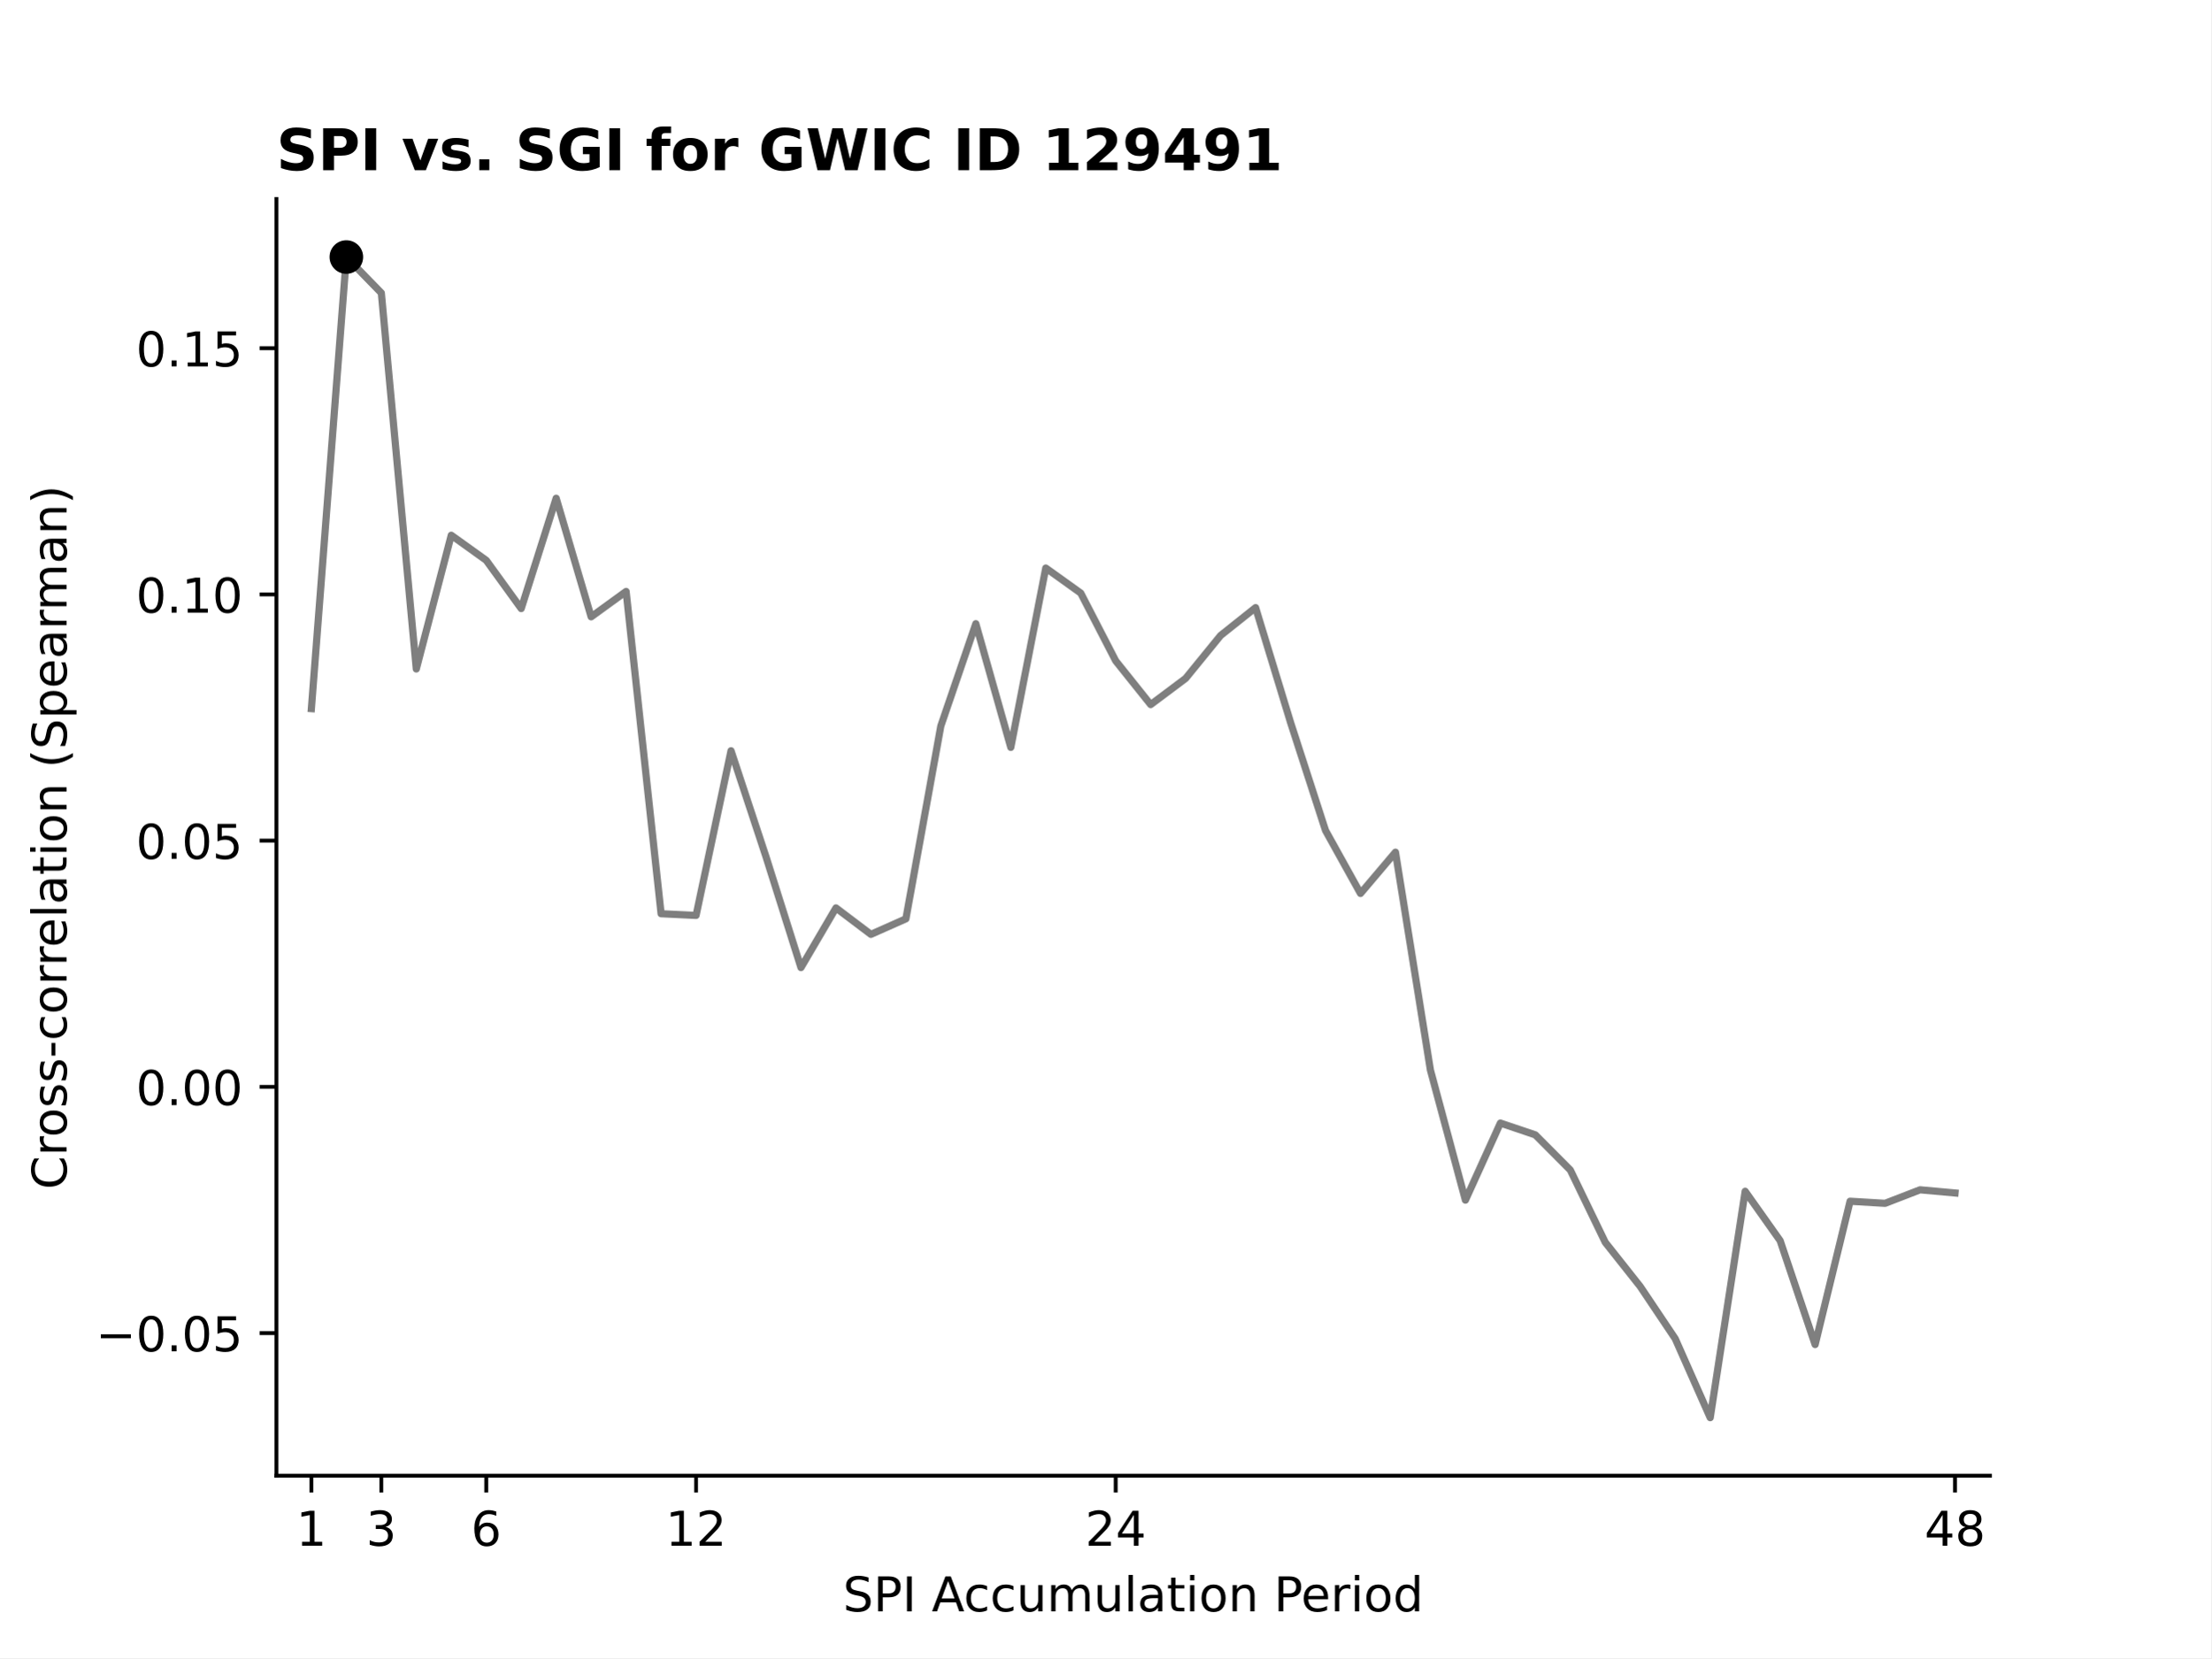
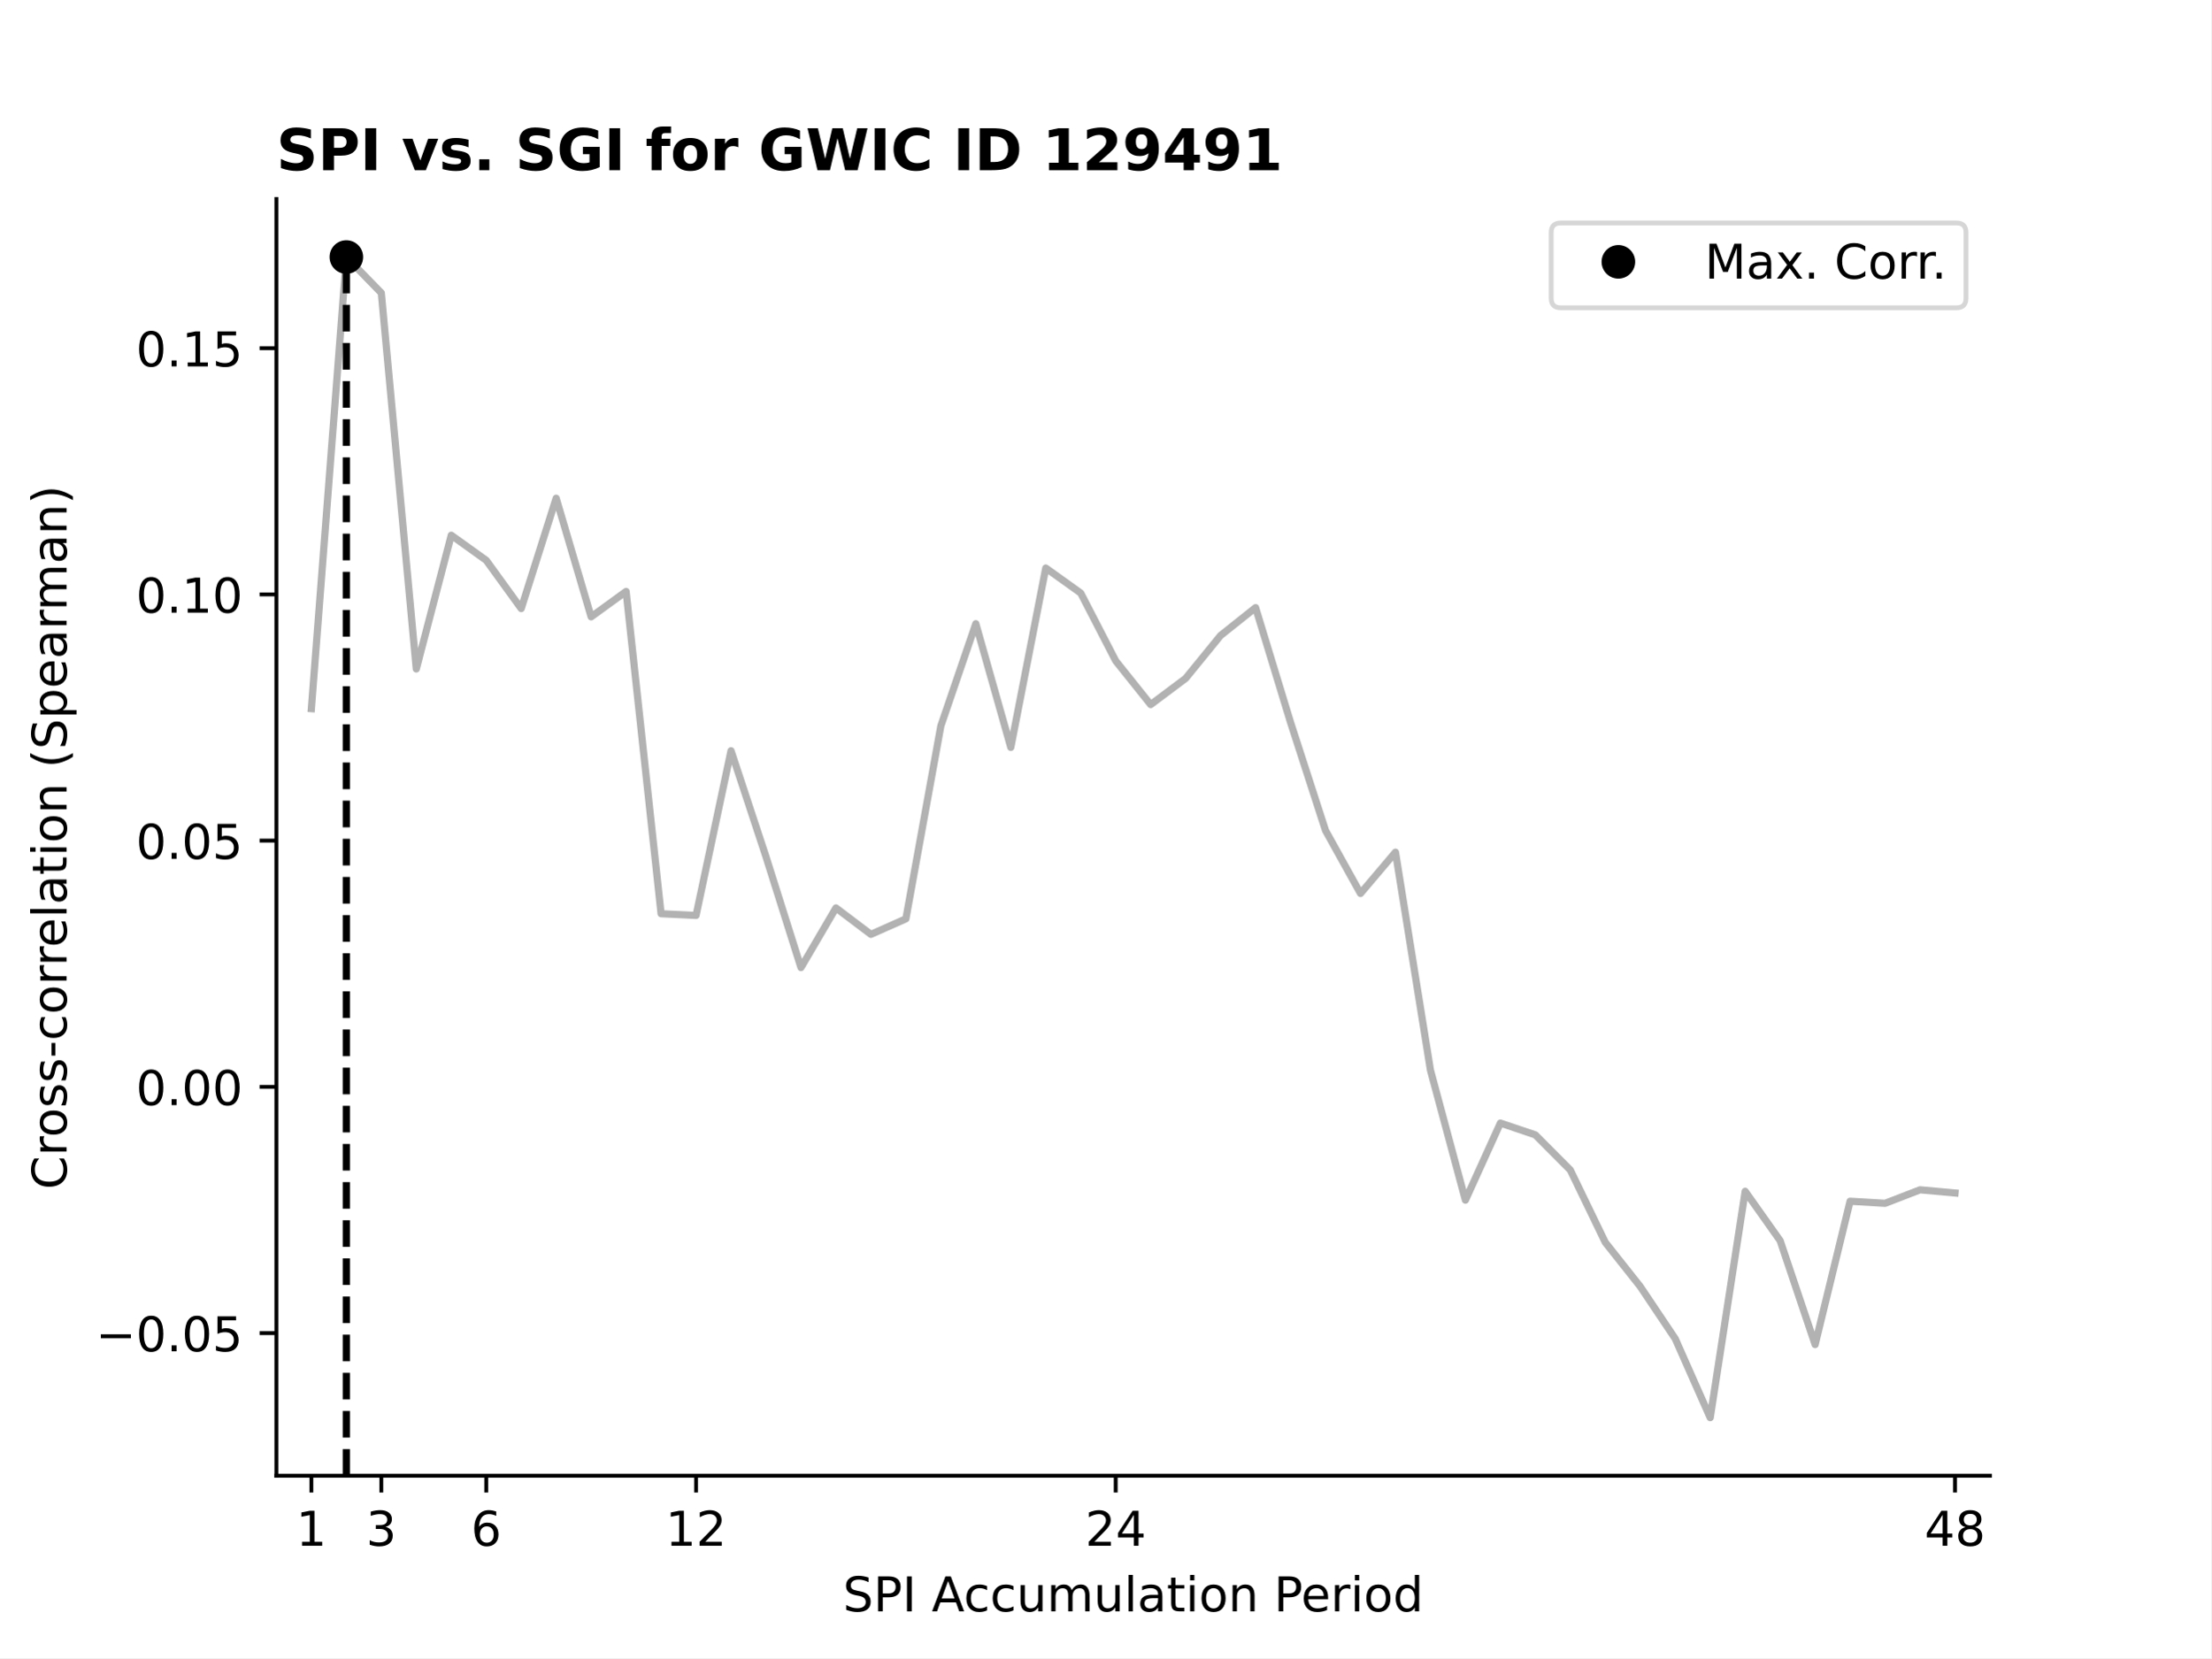
<svg xmlns="http://www.w3.org/2000/svg" xmlns:xlink="http://www.w3.org/1999/xlink" width="460.8pt" height="345.6pt" viewBox="0 0 460.8 345.6" version="1.1">
  <defs>
    <style type="text/css">*{stroke-linejoin: round; stroke-linecap: butt}</style>
  </defs>
  <g id="figure_1">
    <g id="patch_1">
      <path d="M 0 345.6  L 460.8 345.6  L 460.8 0  L 0 0  z " style="fill: #ffffff" />
    </g>
    <g id="axes_1">
      <g id="patch_2">
        <path d="M 57.6 307.584  L 414.72 307.584  L 414.72 41.472  L 57.6 41.472  z " style="fill: #ffffff" />
      </g>
      <g id="matplotlib.axis_1">
        <g id="xtick_1">
          <g id="line2d_1">
            <defs>
-               <path id="m0844c1fd87" d="M 0 0  L 0 3.5  " style="stroke: #000000; stroke-width: 0.8" />
-             </defs>
-             <g>
-               <use xlink:href="#m0844c1fd87" x="64.888" y="307.584" style="stroke: #000000; stroke-width: 0.8" />
+               <path id="mdb9c4ff31d" d="M 0 0  L 0 3.5  " style="stroke: #000000; stroke-width: 0.8" />
+             </defs>
+             <g>
+               <use xlink:href="#mdb9c4ff31d" x="64.888" y="307.584" style="stroke: #000000; stroke-width: 0.8" />
            </g>
          </g>
          <g id="text_1">
            <g transform="translate(61.70691 322.1824) scale(0.1 -0.1)">
              <defs>
                <path id="DejaVuSans-31" d="M 794 531  L 1825 531  L 1825 4091  L 703 3866  L 703 4441  L 1819 4666  L 2450 4666  L 2450 531  L 3481 531  L 3481 0  L 794 0  L 794 531  z " transform="scale(0.015625)" />
              </defs>
              <use xlink:href="#DejaVuSans-31" />
            </g>
          </g>
        </g>
        <g id="xtick_2">
          <g id="line2d_2">
            <g>
-               <use xlink:href="#m0844c1fd87" x="79.464" y="307.584" style="stroke: #000000; stroke-width: 0.8" />
+               <use xlink:href="#mdb9c4ff31d" x="79.464" y="307.584" style="stroke: #000000; stroke-width: 0.8" />
            </g>
          </g>
          <g id="text_2">
            <g transform="translate(76.28324 322.1824) scale(0.1 -0.1)">
              <defs>
                <path id="DejaVuSans-33" d="M 2597 2516  Q 3050 2419 3304 2112  Q 3559 1806 3559 1356  Q 3559 666 3084 287  Q 2609 -91 1734 -91  Q 1441 -91 1130 -33  Q 819 25 488 141  L 488 750  Q 750 597 1062 519  Q 1375 441 1716 441  Q 2309 441 2620 675  Q 2931 909 2931 1356  Q 2931 1769 2642 2001  Q 2353 2234 1838 2234  L 1294 2234  L 1294 2753  L 1863 2753  Q 2328 2753 2575 2939  Q 2822 3125 2822 3475  Q 2822 3834 2567 4026  Q 2313 4219 1838 4219  Q 1578 4219 1281 4162  Q 984 4106 628 3988  L 628 4550  Q 988 4650 1302 4700  Q 1616 4750 1894 4750  Q 2613 4750 3031 4423  Q 3450 4097 3450 3541  Q 3450 3153 3228 2886  Q 3006 2619 2597 2516  z " transform="scale(0.015625)" />
              </defs>
              <use xlink:href="#DejaVuSans-33" />
            </g>
          </g>
        </g>
        <g id="xtick_3">
          <g id="line2d_3">
            <g>
-               <use xlink:href="#m0844c1fd87" x="101.329" y="307.584" style="stroke: #000000; stroke-width: 0.8" />
+               <use xlink:href="#mdb9c4ff31d" x="101.329" y="307.584" style="stroke: #000000; stroke-width: 0.8" />
            </g>
          </g>
          <g id="text_3">
            <g transform="translate(98.14773 322.1824) scale(0.1 -0.1)">
              <defs>
                <path id="DejaVuSans-36" d="M 2113 2584  Q 1688 2584 1439 2293  Q 1191 2003 1191 1497  Q 1191 994 1439 701  Q 1688 409 2113 409  Q 2538 409 2786 701  Q 3034 994 3034 1497  Q 3034 2003 2786 2293  Q 2538 2584 2113 2584  z M 3366 4563  L 3366 3988  Q 3128 4100 2886 4159  Q 2644 4219 2406 4219  Q 1781 4219 1451 3797  Q 1122 3375 1075 2522  Q 1259 2794 1537 2939  Q 1816 3084 2150 3084  Q 2853 3084 3261 2657  Q 3669 2231 3669 1497  Q 3669 778 3244 343  Q 2819 -91 2113 -91  Q 1303 -91 875 529  Q 447 1150 447 2328  Q 447 3434 972 4092  Q 1497 4750 2381 4750  Q 2619 4750 2861 4703  Q 3103 4656 3366 4563  z " transform="scale(0.015625)" />
              </defs>
              <use xlink:href="#DejaVuSans-36" />
            </g>
          </g>
        </g>
        <g id="xtick_4">
          <g id="line2d_4">
            <g>
-               <use xlink:href="#m0844c1fd87" x="145.058" y="307.584" style="stroke: #000000; stroke-width: 0.8" />
+               <use xlink:href="#mdb9c4ff31d" x="145.058" y="307.584" style="stroke: #000000; stroke-width: 0.8" />
            </g>
          </g>
          <g id="text_4">
            <g transform="translate(138.6955 322.1824) scale(0.1 -0.1)">
              <defs>
                <path id="DejaVuSans-32" d="M 1228 531  L 3431 531  L 3431 0  L 469 0  L 469 531  Q 828 903 1448 1529  Q 2069 2156 2228 2338  Q 2531 2678 2651 2914  Q 2772 3150 2772 3378  Q 2772 3750 2511 3984  Q 2250 4219 1831 4219  Q 1534 4219 1204 4116  Q 875 4013 500 3803  L 500 4441  Q 881 4594 1212 4672  Q 1544 4750 1819 4750  Q 2544 4750 2975 4387  Q 3406 4025 3406 3419  Q 3406 3131 3298 2873  Q 3191 2616 2906 2266  Q 2828 2175 2409 1742  Q 1991 1309 1228 531  z " transform="scale(0.015625)" />
              </defs>
              <use xlink:href="#DejaVuSans-31" />
              <use xlink:href="#DejaVuSans-32" x="63.623" />
            </g>
          </g>
        </g>
        <g id="xtick_5">
          <g id="line2d_5">
            <g>
-               <use xlink:href="#m0844c1fd87" x="232.516" y="307.584" style="stroke: #000000; stroke-width: 0.8" />
+               <use xlink:href="#mdb9c4ff31d" x="232.516" y="307.584" style="stroke: #000000; stroke-width: 0.8" />
            </g>
          </g>
          <g id="text_5">
            <g transform="translate(226.1534 322.1824) scale(0.1 -0.1)">
              <defs>
                <path id="DejaVuSans-34" d="M 2419 4116  L 825 1625  L 2419 1625  L 2419 4116  z M 2253 4666  L 3047 4666  L 3047 1625  L 3713 1625  L 3713 1100  L 3047 1100  L 3047 0  L 2419 0  L 2419 1100  L 313 1100  L 313 1709  L 2253 4666  z " transform="scale(0.015625)" />
              </defs>
              <use xlink:href="#DejaVuSans-32" />
              <use xlink:href="#DejaVuSans-34" x="63.623" />
            </g>
          </g>
        </g>
        <g id="xtick_6">
          <g id="line2d_6">
            <g>
-               <use xlink:href="#m0844c1fd87" x="407.432" y="307.584" style="stroke: #000000; stroke-width: 0.8" />
+               <use xlink:href="#mdb9c4ff31d" x="407.432" y="307.584" style="stroke: #000000; stroke-width: 0.8" />
            </g>
          </g>
          <g id="text_6">
            <g transform="translate(401.0693 322.1824) scale(0.1 -0.1)">
              <defs>
                <path id="DejaVuSans-38" d="M 2034 2216  Q 1584 2216 1326 1975  Q 1069 1734 1069 1313  Q 1069 891 1326 650  Q 1584 409 2034 409  Q 2484 409 2743 651  Q 3003 894 3003 1313  Q 3003 1734 2745 1975  Q 2488 2216 2034 2216  z M 1403 2484  Q 997 2584 770 2862  Q 544 3141 544 3541  Q 544 4100 942 4425  Q 1341 4750 2034 4750  Q 2731 4750 3128 4425  Q 3525 4100 3525 3541  Q 3525 3141 3298 2862  Q 3072 2584 2669 2484  Q 3125 2378 3379 2068  Q 3634 1759 3634 1313  Q 3634 634 3220 271  Q 2806 -91 2034 -91  Q 1263 -91 848 271  Q 434 634 434 1313  Q 434 1759 690 2068  Q 947 2378 1403 2484  z M 1172 3481  Q 1172 3119 1398 2916  Q 1625 2713 2034 2713  Q 2441 2713 2670 2916  Q 2900 3119 2900 3481  Q 2900 3844 2670 4047  Q 2441 4250 2034 4250  Q 1625 4250 1398 4047  Q 1172 3844 1172 3481  z " transform="scale(0.015625)" />
              </defs>
              <use xlink:href="#DejaVuSans-34" />
              <use xlink:href="#DejaVuSans-38" x="63.623" />
            </g>
          </g>
        </g>
        <g id="text_7">
          <g transform="translate(175.66 335.8606) scale(0.1 -0.1)">
            <defs>
              <path id="DejaVuSans-53" d="M 3425 4513  L 3425 3897  Q 3066 4069 2747 4153  Q 2428 4238 2131 4238  Q 1616 4238 1336 4038  Q 1056 3838 1056 3469  Q 1056 3159 1242 3001  Q 1428 2844 1947 2747  L 2328 2669  Q 3034 2534 3370 2195  Q 3706 1856 3706 1288  Q 3706 609 3251 259  Q 2797 -91 1919 -91  Q 1588 -91 1214 -16  Q 841 59 441 206  L 441 856  Q 825 641 1194 531  Q 1563 422 1919 422  Q 2459 422 2753 634  Q 3047 847 3047 1241  Q 3047 1584 2836 1778  Q 2625 1972 2144 2069  L 1759 2144  Q 1053 2284 737 2584  Q 422 2884 422 3419  Q 422 4038 858 4394  Q 1294 4750 2059 4750  Q 2388 4750 2728 4690  Q 3069 4631 3425 4513  z " transform="scale(0.015625)" />
              <path id="DejaVuSans-50" d="M 1259 4147  L 1259 2394  L 2053 2394  Q 2494 2394 2734 2622  Q 2975 2850 2975 3272  Q 2975 3691 2734 3919  Q 2494 4147 2053 4147  L 1259 4147  z M 628 4666  L 2053 4666  Q 2838 4666 3239 4311  Q 3641 3956 3641 3272  Q 3641 2581 3239 2228  Q 2838 1875 2053 1875  L 1259 1875  L 1259 0  L 628 0  L 628 4666  z " transform="scale(0.015625)" />
              <path id="DejaVuSans-49" d="M 628 4666  L 1259 4666  L 1259 0  L 628 0  L 628 4666  z " transform="scale(0.015625)" />
              <path id="DejaVuSans-20" transform="scale(0.015625)" />
              <path id="DejaVuSans-41" d="M 2188 4044  L 1331 1722  L 3047 1722  L 2188 4044  z M 1831 4666  L 2547 4666  L 4325 0  L 3669 0  L 3244 1197  L 1141 1197  L 716 0  L 50 0  L 1831 4666  z " transform="scale(0.015625)" />
              <path id="DejaVuSans-63" d="M 3122 3366  L 3122 2828  Q 2878 2963 2633 3030  Q 2388 3097 2138 3097  Q 1578 3097 1268 2742  Q 959 2388 959 1747  Q 959 1106 1268 751  Q 1578 397 2138 397  Q 2388 397 2633 464  Q 2878 531 3122 666  L 3122 134  Q 2881 22 2623 -34  Q 2366 -91 2075 -91  Q 1284 -91 818 406  Q 353 903 353 1747  Q 353 2603 823 3093  Q 1294 3584 2113 3584  Q 2378 3584 2631 3529  Q 2884 3475 3122 3366  z " transform="scale(0.015625)" />
              <path id="DejaVuSans-75" d="M 544 1381  L 544 3500  L 1119 3500  L 1119 1403  Q 1119 906 1312 657  Q 1506 409 1894 409  Q 2359 409 2629 706  Q 2900 1003 2900 1516  L 2900 3500  L 3475 3500  L 3475 0  L 2900 0  L 2900 538  Q 2691 219 2414 64  Q 2138 -91 1772 -91  Q 1169 -91 856 284  Q 544 659 544 1381  z M 1991 3584  L 1991 3584  z " transform="scale(0.015625)" />
              <path id="DejaVuSans-6d" d="M 3328 2828  Q 3544 3216 3844 3400  Q 4144 3584 4550 3584  Q 5097 3584 5394 3201  Q 5691 2819 5691 2113  L 5691 0  L 5113 0  L 5113 2094  Q 5113 2597 4934 2840  Q 4756 3084 4391 3084  Q 3944 3084 3684 2787  Q 3425 2491 3425 1978  L 3425 0  L 2847 0  L 2847 2094  Q 2847 2600 2669 2842  Q 2491 3084 2119 3084  Q 1678 3084 1418 2786  Q 1159 2488 1159 1978  L 1159 0  L 581 0  L 581 3500  L 1159 3500  L 1159 2956  Q 1356 3278 1631 3431  Q 1906 3584 2284 3584  Q 2666 3584 2933 3390  Q 3200 3197 3328 2828  z " transform="scale(0.015625)" />
              <path id="DejaVuSans-6c" d="M 603 4863  L 1178 4863  L 1178 0  L 603 0  L 603 4863  z " transform="scale(0.015625)" />
              <path id="DejaVuSans-61" d="M 2194 1759  Q 1497 1759 1228 1600  Q 959 1441 959 1056  Q 959 750 1161 570  Q 1363 391 1709 391  Q 2188 391 2477 730  Q 2766 1069 2766 1631  L 2766 1759  L 2194 1759  z M 3341 1997  L 3341 0  L 2766 0  L 2766 531  Q 2569 213 2275 61  Q 1981 -91 1556 -91  Q 1019 -91 701 211  Q 384 513 384 1019  Q 384 1609 779 1909  Q 1175 2209 1959 2209  L 2766 2209  L 2766 2266  Q 2766 2663 2505 2880  Q 2244 3097 1772 3097  Q 1472 3097 1187 3025  Q 903 2953 641 2809  L 641 3341  Q 956 3463 1253 3523  Q 1550 3584 1831 3584  Q 2591 3584 2966 3190  Q 3341 2797 3341 1997  z " transform="scale(0.015625)" />
              <path id="DejaVuSans-74" d="M 1172 4494  L 1172 3500  L 2356 3500  L 2356 3053  L 1172 3053  L 1172 1153  Q 1172 725 1289 603  Q 1406 481 1766 481  L 2356 481  L 2356 0  L 1766 0  Q 1100 0 847 248  Q 594 497 594 1153  L 594 3053  L 172 3053  L 172 3500  L 594 3500  L 594 4494  L 1172 4494  z " transform="scale(0.015625)" />
              <path id="DejaVuSans-69" d="M 603 3500  L 1178 3500  L 1178 0  L 603 0  L 603 3500  z M 603 4863  L 1178 4863  L 1178 4134  L 603 4134  L 603 4863  z " transform="scale(0.015625)" />
              <path id="DejaVuSans-6f" d="M 1959 3097  Q 1497 3097 1228 2736  Q 959 2375 959 1747  Q 959 1119 1226 758  Q 1494 397 1959 397  Q 2419 397 2687 759  Q 2956 1122 2956 1747  Q 2956 2369 2687 2733  Q 2419 3097 1959 3097  z M 1959 3584  Q 2709 3584 3137 3096  Q 3566 2609 3566 1747  Q 3566 888 3137 398  Q 2709 -91 1959 -91  Q 1206 -91 779 398  Q 353 888 353 1747  Q 353 2609 779 3096  Q 1206 3584 1959 3584  z " transform="scale(0.015625)" />
              <path id="DejaVuSans-6e" d="M 3513 2113  L 3513 0  L 2938 0  L 2938 2094  Q 2938 2591 2744 2837  Q 2550 3084 2163 3084  Q 1697 3084 1428 2787  Q 1159 2491 1159 1978  L 1159 0  L 581 0  L 581 3500  L 1159 3500  L 1159 2956  Q 1366 3272 1645 3428  Q 1925 3584 2291 3584  Q 2894 3584 3203 3211  Q 3513 2838 3513 2113  z " transform="scale(0.015625)" />
              <path id="DejaVuSans-65" d="M 3597 1894  L 3597 1613  L 953 1613  Q 991 1019 1311 708  Q 1631 397 2203 397  Q 2534 397 2845 478  Q 3156 559 3463 722  L 3463 178  Q 3153 47 2828 -22  Q 2503 -91 2169 -91  Q 1331 -91 842 396  Q 353 884 353 1716  Q 353 2575 817 3079  Q 1281 3584 2069 3584  Q 2775 3584 3186 3129  Q 3597 2675 3597 1894  z M 3022 2063  Q 3016 2534 2758 2815  Q 2500 3097 2075 3097  Q 1594 3097 1305 2825  Q 1016 2553 972 2059  L 3022 2063  z " transform="scale(0.015625)" />
              <path id="DejaVuSans-72" d="M 2631 2963  Q 2534 3019 2420 3045  Q 2306 3072 2169 3072  Q 1681 3072 1420 2755  Q 1159 2438 1159 1844  L 1159 0  L 581 0  L 581 3500  L 1159 3500  L 1159 2956  Q 1341 3275 1631 3429  Q 1922 3584 2338 3584  Q 2397 3584 2469 3576  Q 2541 3569 2628 3553  L 2631 2963  z " transform="scale(0.015625)" />
              <path id="DejaVuSans-64" d="M 2906 2969  L 2906 4863  L 3481 4863  L 3481 0  L 2906 0  L 2906 525  Q 2725 213 2448 61  Q 2172 -91 1784 -91  Q 1150 -91 751 415  Q 353 922 353 1747  Q 353 2572 751 3078  Q 1150 3584 1784 3584  Q 2172 3584 2448 3432  Q 2725 3281 2906 2969  z M 947 1747  Q 947 1113 1208 752  Q 1469 391 1925 391  Q 2381 391 2643 752  Q 2906 1113 2906 1747  Q 2906 2381 2643 2742  Q 2381 3103 1925 3103  Q 1469 3103 1208 2742  Q 947 2381 947 1747  z " transform="scale(0.015625)" />
            </defs>
            <use xlink:href="#DejaVuSans-53" />
            <use xlink:href="#DejaVuSans-50" x="63.477" />
            <use xlink:href="#DejaVuSans-49" x="123.779" />
            <use xlink:href="#DejaVuSans-20" x="153.271" />
            <use xlink:href="#DejaVuSans-41" x="185.059" />
            <use xlink:href="#DejaVuSans-63" x="251.717" />
            <use xlink:href="#DejaVuSans-63" x="306.697" />
            <use xlink:href="#DejaVuSans-75" x="361.678" />
            <use xlink:href="#DejaVuSans-6d" x="425.057" />
            <use xlink:href="#DejaVuSans-75" x="522.469" />
            <use xlink:href="#DejaVuSans-6c" x="585.848" />
            <use xlink:href="#DejaVuSans-61" x="613.631" />
            <use xlink:href="#DejaVuSans-74" x="674.91" />
            <use xlink:href="#DejaVuSans-69" x="714.119" />
            <use xlink:href="#DejaVuSans-6f" x="741.902" />
            <use xlink:href="#DejaVuSans-6e" x="803.084" />
            <use xlink:href="#DejaVuSans-20" x="866.463" />
            <use xlink:href="#DejaVuSans-50" x="898.25" />
            <use xlink:href="#DejaVuSans-65" x="954.928" />
            <use xlink:href="#DejaVuSans-72" x="1016.451" />
            <use xlink:href="#DejaVuSans-69" x="1057.564" />
            <use xlink:href="#DejaVuSans-6f" x="1085.348" />
            <use xlink:href="#DejaVuSans-64" x="1146.529" />
          </g>
        </g>
      </g>
      <g id="matplotlib.axis_2">
        <g id="ytick_1">
          <g id="line2d_7">
            <defs>
-               <path id="m1e424baa64" d="M 0 0  L -3.5 0  " style="stroke: #000000; stroke-width: 0.8" />
-             </defs>
-             <g>
-               <use xlink:href="#m1e424baa64" x="57.6" y="277.86" style="stroke: #000000; stroke-width: 0.8" />
+               <path id="m122dc301f4" d="M 0 0  L -3.5 0  " style="stroke: #000000; stroke-width: 0.8" />
+             </defs>
+             <g>
+               <use xlink:href="#m122dc301f4" x="57.6" y="277.86" style="stroke: #000000; stroke-width: 0.8" />
            </g>
          </g>
          <g id="text_8">
            <g transform="translate(19.95469 281.6588) scale(0.1 -0.1)">
              <defs>
                <path id="DejaVuSans-2212" d="M 678 2272  L 4684 2272  L 4684 1741  L 678 1741  L 678 2272  z " transform="scale(0.015625)" />
                <path id="DejaVuSans-30" d="M 2034 4250  Q 1547 4250 1301 3770  Q 1056 3291 1056 2328  Q 1056 1369 1301 889  Q 1547 409 2034 409  Q 2525 409 2770 889  Q 3016 1369 3016 2328  Q 3016 3291 2770 3770  Q 2525 4250 2034 4250  z M 2034 4750  Q 2819 4750 3233 4129  Q 3647 3509 3647 2328  Q 3647 1150 3233 529  Q 2819 -91 2034 -91  Q 1250 -91 836 529  Q 422 1150 422 2328  Q 422 3509 836 4129  Q 1250 4750 2034 4750  z " transform="scale(0.015625)" />
                <path id="DejaVuSans-2e" d="M 684 794  L 1344 794  L 1344 0  L 684 0  L 684 794  z " transform="scale(0.015625)" />
                <path id="DejaVuSans-35" d="M 691 4666  L 3169 4666  L 3169 4134  L 1269 4134  L 1269 2991  Q 1406 3038 1543 3061  Q 1681 3084 1819 3084  Q 2600 3084 3056 2656  Q 3513 2228 3513 1497  Q 3513 744 3044 326  Q 2575 -91 1722 -91  Q 1428 -91 1123 -41  Q 819 9 494 109  L 494 744  Q 775 591 1075 516  Q 1375 441 1709 441  Q 2250 441 2565 725  Q 2881 1009 2881 1497  Q 2881 1984 2565 2268  Q 2250 2553 1709 2553  Q 1456 2553 1204 2497  Q 953 2441 691 2322  L 691 4666  z " transform="scale(0.015625)" />
              </defs>
              <use xlink:href="#DejaVuSans-2212" />
              <use xlink:href="#DejaVuSans-30" x="83.789" />
              <use xlink:href="#DejaVuSans-2e" x="147.412" />
              <use xlink:href="#DejaVuSans-30" x="179.199" />
              <use xlink:href="#DejaVuSans-35" x="242.822" />
            </g>
          </g>
        </g>
        <g id="ytick_2">
          <g id="line2d_8">
            <g>
-               <use xlink:href="#m1e424baa64" x="57.6" y="226.536" style="stroke: #000000; stroke-width: 0.8" />
+               <use xlink:href="#m122dc301f4" x="57.6" y="226.536" style="stroke: #000000; stroke-width: 0.8" />
            </g>
          </g>
          <g id="text_9">
            <g transform="translate(28.33438 230.3353) scale(0.1 -0.1)">
              <use xlink:href="#DejaVuSans-30" />
              <use xlink:href="#DejaVuSans-2e" x="63.623" />
              <use xlink:href="#DejaVuSans-30" x="95.41" />
              <use xlink:href="#DejaVuSans-30" x="159.033" />
            </g>
          </g>
        </g>
        <g id="ytick_3">
          <g id="line2d_9">
            <g>
-               <use xlink:href="#m1e424baa64" x="57.6" y="175.212" style="stroke: #000000; stroke-width: 0.8" />
+               <use xlink:href="#m122dc301f4" x="57.6" y="175.212" style="stroke: #000000; stroke-width: 0.8" />
            </g>
          </g>
          <g id="text_10">
            <g transform="translate(28.33438 179.0117) scale(0.1 -0.1)">
              <use xlink:href="#DejaVuSans-30" />
              <use xlink:href="#DejaVuSans-2e" x="63.623" />
              <use xlink:href="#DejaVuSans-30" x="95.41" />
              <use xlink:href="#DejaVuSans-35" x="159.033" />
            </g>
          </g>
        </g>
        <g id="ytick_4">
          <g id="line2d_10">
            <g>
-               <use xlink:href="#m1e424baa64" x="57.6" y="123.889" style="stroke: #000000; stroke-width: 0.8" />
+               <use xlink:href="#m122dc301f4" x="57.6" y="123.889" style="stroke: #000000; stroke-width: 0.8" />
            </g>
          </g>
          <g id="text_11">
            <g transform="translate(28.33438 127.6881) scale(0.1 -0.1)">
              <use xlink:href="#DejaVuSans-30" />
              <use xlink:href="#DejaVuSans-2e" x="63.623" />
              <use xlink:href="#DejaVuSans-31" x="95.41" />
              <use xlink:href="#DejaVuSans-30" x="159.033" />
            </g>
          </g>
        </g>
        <g id="ytick_5">
          <g id="line2d_11">
            <g>
-               <use xlink:href="#m1e424baa64" x="57.6" y="72.565" style="stroke: #000000; stroke-width: 0.8" />
+               <use xlink:href="#m122dc301f4" x="57.6" y="72.565" style="stroke: #000000; stroke-width: 0.8" />
            </g>
          </g>
          <g id="text_12">
            <g transform="translate(28.33438 76.36456) scale(0.1 -0.1)">
              <use xlink:href="#DejaVuSans-30" />
              <use xlink:href="#DejaVuSans-2e" x="63.623" />
              <use xlink:href="#DejaVuSans-31" x="95.41" />
              <use xlink:href="#DejaVuSans-35" x="159.033" />
            </g>
          </g>
        </g>
        <g id="text_13">
          <g transform="translate(13.875 247.9124) rotate(-90) scale(0.1 -0.1)">
            <defs>
              <path id="DejaVuSans-43" d="M 4122 4306  L 4122 3641  Q 3803 3938 3442 4084  Q 3081 4231 2675 4231  Q 1875 4231 1450 3742  Q 1025 3253 1025 2328  Q 1025 1406 1450 917  Q 1875 428 2675 428  Q 3081 428 3442 575  Q 3803 722 4122 1019  L 4122 359  Q 3791 134 3420 21  Q 3050 -91 2638 -91  Q 1578 -91 968 557  Q 359 1206 359 2328  Q 359 3453 968 4101  Q 1578 4750 2638 4750  Q 3056 4750 3426 4639  Q 3797 4528 4122 4306  z " transform="scale(0.015625)" />
              <path id="DejaVuSans-73" d="M 2834 3397  L 2834 2853  Q 2591 2978 2328 3040  Q 2066 3103 1784 3103  Q 1356 3103 1142 2972  Q 928 2841 928 2578  Q 928 2378 1081 2264  Q 1234 2150 1697 2047  L 1894 2003  Q 2506 1872 2764 1633  Q 3022 1394 3022 966  Q 3022 478 2636 193  Q 2250 -91 1575 -91  Q 1294 -91 989 -36  Q 684 19 347 128  L 347 722  Q 666 556 975 473  Q 1284 391 1588 391  Q 1994 391 2212 530  Q 2431 669 2431 922  Q 2431 1156 2273 1281  Q 2116 1406 1581 1522  L 1381 1569  Q 847 1681 609 1914  Q 372 2147 372 2553  Q 372 3047 722 3315  Q 1072 3584 1716 3584  Q 2034 3584 2315 3537  Q 2597 3491 2834 3397  z " transform="scale(0.015625)" />
              <path id="DejaVuSans-2d" d="M 313 2009  L 1997 2009  L 1997 1497  L 313 1497  L 313 2009  z " transform="scale(0.015625)" />
              <path id="DejaVuSans-28" d="M 1984 4856  Q 1566 4138 1362 3434  Q 1159 2731 1159 2009  Q 1159 1288 1364 580  Q 1569 -128 1984 -844  L 1484 -844  Q 1016 -109 783 600  Q 550 1309 550 2009  Q 550 2706 781 3412  Q 1013 4119 1484 4856  L 1984 4856  z " transform="scale(0.015625)" />
              <path id="DejaVuSans-70" d="M 1159 525  L 1159 -1331  L 581 -1331  L 581 3500  L 1159 3500  L 1159 2969  Q 1341 3281 1617 3432  Q 1894 3584 2278 3584  Q 2916 3584 3314 3078  Q 3713 2572 3713 1747  Q 3713 922 3314 415  Q 2916 -91 2278 -91  Q 1894 -91 1617 61  Q 1341 213 1159 525  z M 3116 1747  Q 3116 2381 2855 2742  Q 2594 3103 2138 3103  Q 1681 3103 1420 2742  Q 1159 2381 1159 1747  Q 1159 1113 1420 752  Q 1681 391 2138 391  Q 2594 391 2855 752  Q 3116 1113 3116 1747  z " transform="scale(0.015625)" />
              <path id="DejaVuSans-29" d="M 513 4856  L 1013 4856  Q 1481 4119 1714 3412  Q 1947 2706 1947 2009  Q 1947 1309 1714 600  Q 1481 -109 1013 -844  L 513 -844  Q 928 -128 1133 580  Q 1338 1288 1338 2009  Q 1338 2731 1133 3434  Q 928 4138 513 4856  z " transform="scale(0.015625)" />
            </defs>
            <use xlink:href="#DejaVuSans-43" />
            <use xlink:href="#DejaVuSans-72" x="69.824" />
            <use xlink:href="#DejaVuSans-6f" x="108.688" />
            <use xlink:href="#DejaVuSans-73" x="169.869" />
            <use xlink:href="#DejaVuSans-73" x="221.969" />
            <use xlink:href="#DejaVuSans-2d" x="274.068" />
            <use xlink:href="#DejaVuSans-63" x="310.152" />
            <use xlink:href="#DejaVuSans-6f" x="365.133" />
            <use xlink:href="#DejaVuSans-72" x="426.314" />
            <use xlink:href="#DejaVuSans-72" x="465.678" />
            <use xlink:href="#DejaVuSans-65" x="504.541" />
            <use xlink:href="#DejaVuSans-6c" x="566.064" />
            <use xlink:href="#DejaVuSans-61" x="593.848" />
            <use xlink:href="#DejaVuSans-74" x="655.127" />
            <use xlink:href="#DejaVuSans-69" x="694.336" />
            <use xlink:href="#DejaVuSans-6f" x="722.119" />
            <use xlink:href="#DejaVuSans-6e" x="783.301" />
            <use xlink:href="#DejaVuSans-20" x="846.68" />
            <use xlink:href="#DejaVuSans-28" x="878.467" />
            <use xlink:href="#DejaVuSans-53" x="917.48" />
            <use xlink:href="#DejaVuSans-70" x="980.957" />
            <use xlink:href="#DejaVuSans-65" x="1044.434" />
            <use xlink:href="#DejaVuSans-61" x="1105.957" />
            <use xlink:href="#DejaVuSans-72" x="1167.236" />
            <use xlink:href="#DejaVuSans-6d" x="1206.6" />
            <use xlink:href="#DejaVuSans-61" x="1304.012" />
            <use xlink:href="#DejaVuSans-6e" x="1365.291" />
            <use xlink:href="#DejaVuSans-29" x="1428.67" />
          </g>
        </g>
      </g>
      <g id="line2d_12">
-         <path d="M 64.888 147.701  L 72.176 53.568  L 79.464 61.054  L 86.753 139.432  L 94.041 111.555  L 101.329 116.784  L 108.617 126.843  L 115.905 103.845  L 123.193 128.565  L 130.482 123.271  L 137.77 190.45  L 145.058 190.803  L 152.346 156.48  L 159.634 178.577  L 166.922 201.677  L 174.211 189.236  L 181.499 194.748  L 188.787 191.513  L 196.075 151.305  L 203.363 129.997  L 210.651 155.78  L 217.94 118.392  L 225.228 123.614  L 232.516 137.739  L 239.804 146.856  L 247.092 141.397  L 254.38 132.45  L 261.669 126.645  L 268.957 150.577  L 276.245 173.103  L 283.533 186.228  L 290.821 177.622  L 298.109 223.045  L 305.398 250.15  L 312.686 234.086  L 319.974 236.545  L 327.262 243.874  L 334.55 258.954  L 341.838 268.156  L 349.127 279.03  L 356.415 295.488  L 363.703 248.305  L 370.991 258.592  L 378.279 280.253  L 385.567 250.374  L 392.856 250.812  L 400.144 247.993  L 407.432 248.658  " clip-path="url(#p379103d371)" style="fill: none; stroke: #7f7f7f; stroke-width: 1.5; stroke-linecap: square" />
+         <path d="M 64.888 147.701  L 72.176 53.568  L 79.464 61.054  L 86.753 139.432  L 94.041 111.555  L 101.329 116.784  L 108.617 126.843  L 115.905 103.845  L 123.193 128.565  L 130.482 123.271  L 137.77 190.45  L 145.058 190.803  L 152.346 156.48  L 159.634 178.577  L 166.922 201.677  L 174.211 189.236  L 181.499 194.748  L 188.787 191.513  L 196.075 151.305  L 203.363 129.997  L 210.651 155.78  L 217.94 118.392  L 225.228 123.614  L 232.516 137.739  L 239.804 146.856  L 247.092 141.397  L 254.38 132.45  L 261.669 126.645  L 268.957 150.577  L 276.245 173.103  L 283.533 186.228  L 290.821 177.622  L 298.109 223.045  L 305.398 250.15  L 312.686 234.086  L 319.974 236.545  L 327.262 243.874  L 334.55 258.954  L 341.838 268.156  L 349.127 279.03  L 356.415 295.488  L 363.703 248.305  L 370.991 258.592  L 378.279 280.253  L 385.567 250.374  L 392.856 250.812  L 400.144 247.993  L 407.432 248.658  " clip-path="url(#pa1e830e204)" style="fill: none; stroke: #7f7f7f; stroke-opacity: 0.6; stroke-width: 1.5; stroke-linecap: square" />
      </g>
      <g id="line2d_13">
        <defs>
-           <path id="mb0cda368ad" d="M 0 3  C 0.796 3 1.559 2.684 2.121 2.121  C 2.684 1.559 3 0.796 3 0  C 3 -0.796 2.684 -1.559 2.121 -2.121  C 1.559 -2.684 0.796 -3 0 -3  C -0.796 -3 -1.559 -2.684 -2.121 -2.121  C -2.684 -1.559 -3 -0.796 -3 0  C -3 0.796 -2.684 1.559 -2.121 2.121  C -1.559 2.684 -0.796 3 0 3  z " style="stroke: #000000" />
+           <path id="mb58a9c70cb" d="M 0 3  C 0.796 3 1.559 2.684 2.121 2.121  C 2.684 1.559 3 0.796 3 0  C 3 -0.796 2.684 -1.559 2.121 -2.121  C 1.559 -2.684 0.796 -3 0 -3  C -0.796 -3 -1.559 -2.684 -2.121 -2.121  C -2.684 -1.559 -3 -0.796 -3 0  C -3 0.796 -2.684 1.559 -2.121 2.121  C -1.559 2.684 -0.796 3 0 3  z " style="stroke: #000000" />
        </defs>
-         <g clip-path="url(#p379103d371)">
-           <use xlink:href="#mb0cda368ad" x="72.176" y="53.568" style="stroke: #000000" />
-         </g>
+         <g clip-path="url(#pa1e830e204)">
+           <use xlink:href="#mb58a9c70cb" x="72.176" y="53.568" style="stroke: #000000" />
+         </g>
+       </g>
+       <g id="line2d_14">
+         <path d="M 72.176 307.584  L 72.176 53.568  " clip-path="url(#pa1e830e204)" style="fill: none; stroke-dasharray: 5.55,2.4; stroke-dashoffset: 0; stroke: #000000; stroke-width: 1.5" />
      </g>
      <g id="patch_3">
        <path d="M 57.6 307.584  L 57.6 41.472  " style="fill: none; stroke: #000000; stroke-width: 0.8; stroke-linejoin: miter; stroke-linecap: square" />
      </g>
      <g id="patch_4">
        <path d="M 57.6 307.584  L 414.72 307.584  " style="fill: none; stroke: #000000; stroke-width: 0.8; stroke-linejoin: miter; stroke-linecap: square" />
      </g>
      <g id="text_14">
        <g transform="translate(57.6 35.472) scale(0.12 -0.12)">
          <defs>
            <path id="DejaVuSans-Bold-53" d="M 3834 4519  L 3834 3531  Q 3450 3703 3084 3790  Q 2719 3878 2394 3878  Q 1963 3878 1756 3759  Q 1550 3641 1550 3391  Q 1550 3203 1689 3098  Q 1828 2994 2194 2919  L 2706 2816  Q 3484 2659 3812 2340  Q 4141 2022 4141 1434  Q 4141 663 3683 286  Q 3225 -91 2284 -91  Q 1841 -91 1394 -6  Q 947 78 500 244  L 500 1259  Q 947 1022 1364 901  Q 1781 781 2169 781  Q 2563 781 2772 912  Q 2981 1044 2981 1288  Q 2981 1506 2839 1625  Q 2697 1744 2272 1838  L 1806 1941  Q 1106 2091 782 2419  Q 459 2747 459 3303  Q 459 4000 909 4375  Q 1359 4750 2203 4750  Q 2588 4750 2994 4692  Q 3400 4634 3834 4519  z " transform="scale(0.015625)" />
            <path id="DejaVuSans-Bold-50" d="M 588 4666  L 2584 4666  Q 3475 4666 3951 4270  Q 4428 3875 4428 3144  Q 4428 2409 3951 2014  Q 3475 1619 2584 1619  L 1791 1619  L 1791 0  L 588 0  L 588 4666  z M 1791 3794  L 1791 2491  L 2456 2491  Q 2806 2491 2997 2661  Q 3188 2831 3188 3144  Q 3188 3456 2997 3625  Q 2806 3794 2456 3794  L 1791 3794  z " transform="scale(0.015625)" />
            <path id="DejaVuSans-Bold-49" d="M 588 4666  L 1791 4666  L 1791 0  L 588 0  L 588 4666  z " transform="scale(0.015625)" />
            <path id="DejaVuSans-Bold-20" transform="scale(0.015625)" />
            <path id="DejaVuSans-Bold-76" d="M 97 3500  L 1216 3500  L 2088 1081  L 2956 3500  L 4078 3500  L 2700 0  L 1472 0  L 97 3500  z " transform="scale(0.015625)" />
            <path id="DejaVuSans-Bold-73" d="M 3272 3391  L 3272 2541  Q 2913 2691 2578 2766  Q 2244 2841 1947 2841  Q 1628 2841 1473 2761  Q 1319 2681 1319 2516  Q 1319 2381 1436 2309  Q 1553 2238 1856 2203  L 2053 2175  Q 2913 2066 3209 1816  Q 3506 1566 3506 1031  Q 3506 472 3093 190  Q 2681 -91 1863 -91  Q 1516 -91 1145 -36  Q 775 19 384 128  L 384 978  Q 719 816 1070 734  Q 1422 653 1784 653  Q 2113 653 2278 743  Q 2444 834 2444 1013  Q 2444 1163 2330 1236  Q 2216 1309 1875 1350  L 1678 1375  Q 931 1469 631 1722  Q 331 1975 331 2491  Q 331 3047 712 3315  Q 1094 3584 1881 3584  Q 2191 3584 2531 3537  Q 2872 3491 3272 3391  z " transform="scale(0.015625)" />
            <path id="DejaVuSans-Bold-2e" d="M 653 1209  L 1778 1209  L 1778 0  L 653 0  L 653 1209  z " transform="scale(0.015625)" />
            <path id="DejaVuSans-Bold-47" d="M 4781 347  Q 4331 128 3847 18  Q 3363 -91 2847 -91  Q 1681 -91 1000 561  Q 319 1213 319 2328  Q 319 3456 1012 4103  Q 1706 4750 2913 4750  Q 3378 4750 3804 4662  Q 4231 4575 4609 4403  L 4609 3438  Q 4219 3659 3833 3768  Q 3447 3878 3059 3878  Q 2341 3878 1952 3476  Q 1563 3075 1563 2328  Q 1563 1588 1938 1184  Q 2313 781 3003 781  Q 3191 781 3352 804  Q 3513 828 3641 878  L 3641 1784  L 2906 1784  L 2906 2591  L 4781 2591  L 4781 347  z " transform="scale(0.015625)" />
            <path id="DejaVuSans-Bold-66" d="M 2841 4863  L 2841 4128  L 2222 4128  Q 1984 4128 1890 4042  Q 1797 3956 1797 3744  L 1797 3500  L 2753 3500  L 2753 2700  L 1797 2700  L 1797 0  L 678 0  L 678 2700  L 122 2700  L 122 3500  L 678 3500  L 678 3744  Q 678 4316 997 4589  Q 1316 4863 1984 4863  L 2841 4863  z " transform="scale(0.015625)" />
            <path id="DejaVuSans-Bold-6f" d="M 2203 2784  Q 1831 2784 1636 2517  Q 1441 2250 1441 1747  Q 1441 1244 1636 976  Q 1831 709 2203 709  Q 2569 709 2762 976  Q 2956 1244 2956 1747  Q 2956 2250 2762 2517  Q 2569 2784 2203 2784  z M 2203 3584  Q 3106 3584 3614 3096  Q 4122 2609 4122 1747  Q 4122 884 3614 396  Q 3106 -91 2203 -91  Q 1297 -91 786 396  Q 275 884 275 1747  Q 275 2609 786 3096  Q 1297 3584 2203 3584  z " transform="scale(0.015625)" />
            <path id="DejaVuSans-Bold-72" d="M 3138 2547  Q 2991 2616 2845 2648  Q 2700 2681 2553 2681  Q 2122 2681 1889 2404  Q 1656 2128 1656 1613  L 1656 0  L 538 0  L 538 3500  L 1656 3500  L 1656 2925  Q 1872 3269 2151 3426  Q 2431 3584 2822 3584  Q 2878 3584 2943 3579  Q 3009 3575 3134 3559  L 3138 2547  z " transform="scale(0.015625)" />
            <path id="DejaVuSans-Bold-57" d="M 191 4666  L 1344 4666  L 2150 1275  L 2950 4666  L 4109 4666  L 4909 1275  L 5716 4666  L 6859 4666  L 5759 0  L 4372 0  L 3525 3547  L 2688 0  L 1300 0  L 191 4666  z " transform="scale(0.015625)" />
            <path id="DejaVuSans-Bold-43" d="M 4288 256  Q 3956 84 3597 -3  Q 3238 -91 2847 -91  Q 1681 -91 1000 561  Q 319 1213 319 2328  Q 319 3447 1000 4098  Q 1681 4750 2847 4750  Q 3238 4750 3597 4662  Q 3956 4575 4288 4403  L 4288 3438  Q 3953 3666 3628 3772  Q 3303 3878 2944 3878  Q 2300 3878 1931 3465  Q 1563 3053 1563 2328  Q 1563 1606 1931 1193  Q 2300 781 2944 781  Q 3303 781 3628 887  Q 3953 994 4288 1222  L 4288 256  z " transform="scale(0.015625)" />
            <path id="DejaVuSans-Bold-44" d="M 1791 3756  L 1791 909  L 2222 909  Q 2959 909 3348 1275  Q 3738 1641 3738 2338  Q 3738 3031 3350 3393  Q 2963 3756 2222 3756  L 1791 3756  z M 588 4666  L 1856 4666  Q 2919 4666 3439 4514  Q 3959 4363 4331 4000  Q 4659 3684 4818 3271  Q 4978 2859 4978 2338  Q 4978 1809 4818 1395  Q 4659 981 4331 666  Q 3956 303 3431 151  Q 2906 0 1856 0  L 588 0  L 588 4666  z " transform="scale(0.015625)" />
            <path id="DejaVuSans-Bold-31" d="M 750 831  L 1813 831  L 1813 3847  L 722 3622  L 722 4441  L 1806 4666  L 2950 4666  L 2950 831  L 4013 831  L 4013 0  L 750 0  L 750 831  z " transform="scale(0.015625)" />
            <path id="DejaVuSans-Bold-32" d="M 1844 884  L 3897 884  L 3897 0  L 506 0  L 506 884  L 2209 2388  Q 2438 2594 2547 2791  Q 2656 2988 2656 3200  Q 2656 3528 2436 3728  Q 2216 3928 1850 3928  Q 1569 3928 1234 3808  Q 900 3688 519 3450  L 519 4475  Q 925 4609 1322 4679  Q 1719 4750 2100 4750  Q 2938 4750 3402 4381  Q 3866 4013 3866 3353  Q 3866 2972 3669 2642  Q 3472 2313 2841 1759  L 1844 884  z " transform="scale(0.015625)" />
            <path id="DejaVuSans-Bold-39" d="M 641 103  L 641 966  Q 928 831 1190 764  Q 1453 697 1709 697  Q 2247 697 2547 995  Q 2847 1294 2900 1881  Q 2688 1725 2447 1647  Q 2206 1569 1925 1569  Q 1209 1569 770 1986  Q 331 2403 331 3084  Q 331 3838 820 4291  Q 1309 4744 2131 4744  Q 3044 4744 3544 4128  Q 4044 3513 4044 2388  Q 4044 1231 3459 570  Q 2875 -91 1856 -91  Q 1528 -91 1228 -42  Q 928 6 641 103  z M 2125 2350  Q 2441 2350 2600 2554  Q 2759 2759 2759 3169  Q 2759 3575 2600 3781  Q 2441 3988 2125 3988  Q 1809 3988 1650 3781  Q 1491 3575 1491 3169  Q 1491 2759 1650 2554  Q 1809 2350 2125 2350  z " transform="scale(0.015625)" />
            <path id="DejaVuSans-Bold-34" d="M 2356 3675  L 1038 1722  L 2356 1722  L 2356 3675  z M 2156 4666  L 3494 4666  L 3494 1722  L 4159 1722  L 4159 850  L 3494 850  L 3494 0  L 2356 0  L 2356 850  L 288 850  L 288 1881  L 2156 4666  z " transform="scale(0.015625)" />
          </defs>
          <use xlink:href="#DejaVuSans-Bold-53" />
          <use xlink:href="#DejaVuSans-Bold-50" x="72.021" />
          <use xlink:href="#DejaVuSans-Bold-49" x="145.312" />
          <use xlink:href="#DejaVuSans-Bold-20" x="182.52" />
          <use xlink:href="#DejaVuSans-Bold-76" x="217.334" />
          <use xlink:href="#DejaVuSans-Bold-73" x="282.52" />
          <use xlink:href="#DejaVuSans-Bold-2e" x="342.041" />
          <use xlink:href="#DejaVuSans-Bold-20" x="380.029" />
          <use xlink:href="#DejaVuSans-Bold-53" x="414.844" />
          <use xlink:href="#DejaVuSans-Bold-47" x="486.865" />
          <use xlink:href="#DejaVuSans-Bold-49" x="568.945" />
          <use xlink:href="#DejaVuSans-Bold-20" x="606.152" />
          <use xlink:href="#DejaVuSans-Bold-66" x="640.967" />
          <use xlink:href="#DejaVuSans-Bold-6f" x="684.473" />
          <use xlink:href="#DejaVuSans-Bold-72" x="753.174" />
          <use xlink:href="#DejaVuSans-Bold-20" x="802.49" />
          <use xlink:href="#DejaVuSans-Bold-47" x="837.305" />
          <use xlink:href="#DejaVuSans-Bold-57" x="919.385" />
          <use xlink:href="#DejaVuSans-Bold-49" x="1029.688" />
          <use xlink:href="#DejaVuSans-Bold-43" x="1066.895" />
          <use xlink:href="#DejaVuSans-Bold-20" x="1140.283" />
          <use xlink:href="#DejaVuSans-Bold-49" x="1175.098" />
          <use xlink:href="#DejaVuSans-Bold-44" x="1212.305" />
          <use xlink:href="#DejaVuSans-Bold-20" x="1295.312" />
          <use xlink:href="#DejaVuSans-Bold-31" x="1330.127" />
          <use xlink:href="#DejaVuSans-Bold-32" x="1399.707" />
          <use xlink:href="#DejaVuSans-Bold-39" x="1469.287" />
          <use xlink:href="#DejaVuSans-Bold-34" x="1538.867" />
          <use xlink:href="#DejaVuSans-Bold-39" x="1608.447" />
          <use xlink:href="#DejaVuSans-Bold-31" x="1678.027" />
        </g>
      </g>
+       <g id="legend_1">
+         <g id="patch_5">
+           <path d="M 325.275 64.15  L 407.72 64.15  Q 409.72 64.15 409.72 62.15  L 409.72 48.472  Q 409.72 46.472 407.72 46.472  L 325.275 46.472  Q 323.275 46.472 323.275 48.472  L 323.275 62.15  Q 323.275 64.15 325.275 64.15  z " style="fill: #ffffff; opacity: 0.8; stroke: #cccccc; stroke-linejoin: miter" />
+         </g>
+         <g id="line2d_15">
+           <g>
+             <use xlink:href="#mb58a9c70cb" x="337.275" y="54.57" style="stroke: #000000" />
+           </g>
+         </g>
+         <g id="text_15">
+           <g transform="translate(355.2747 58.07044) scale(0.1 -0.1)">
+             <defs>
+               <path id="DejaVuSans-4d" d="M 628 4666  L 1569 4666  L 2759 1491  L 3956 4666  L 4897 4666  L 4897 0  L 4281 0  L 4281 4097  L 3078 897  L 2444 897  L 1241 4097  L 1241 0  L 628 0  L 628 4666  z " transform="scale(0.015625)" />
+               <path id="DejaVuSans-78" d="M 3513 3500  L 2247 1797  L 3578 0  L 2900 0  L 1881 1375  L 863 0  L 184 0  L 1544 1831  L 300 3500  L 978 3500  L 1906 2253  L 2834 3500  L 3513 3500  z " transform="scale(0.015625)" />
+             </defs>
+             <use xlink:href="#DejaVuSans-4d" />
+             <use xlink:href="#DejaVuSans-61" x="86.279" />
+             <use xlink:href="#DejaVuSans-78" x="147.559" />
+             <use xlink:href="#DejaVuSans-2e" x="206.738" />
+             <use xlink:href="#DejaVuSans-20" x="238.525" />
+             <use xlink:href="#DejaVuSans-43" x="270.312" />
+             <use xlink:href="#DejaVuSans-6f" x="340.137" />
+             <use xlink:href="#DejaVuSans-72" x="401.318" />
+             <use xlink:href="#DejaVuSans-72" x="440.682" />
+             <use xlink:href="#DejaVuSans-2e" x="472.67" />
+           </g>
+         </g>
+       </g>
    </g>
  </g>
  <defs>
-     <clipPath id="p379103d371">
+     <clipPath id="pa1e830e204">
      <rect x="57.6" y="41.472" width="357.12" height="266.112" />
    </clipPath>
  </defs>
</svg>
